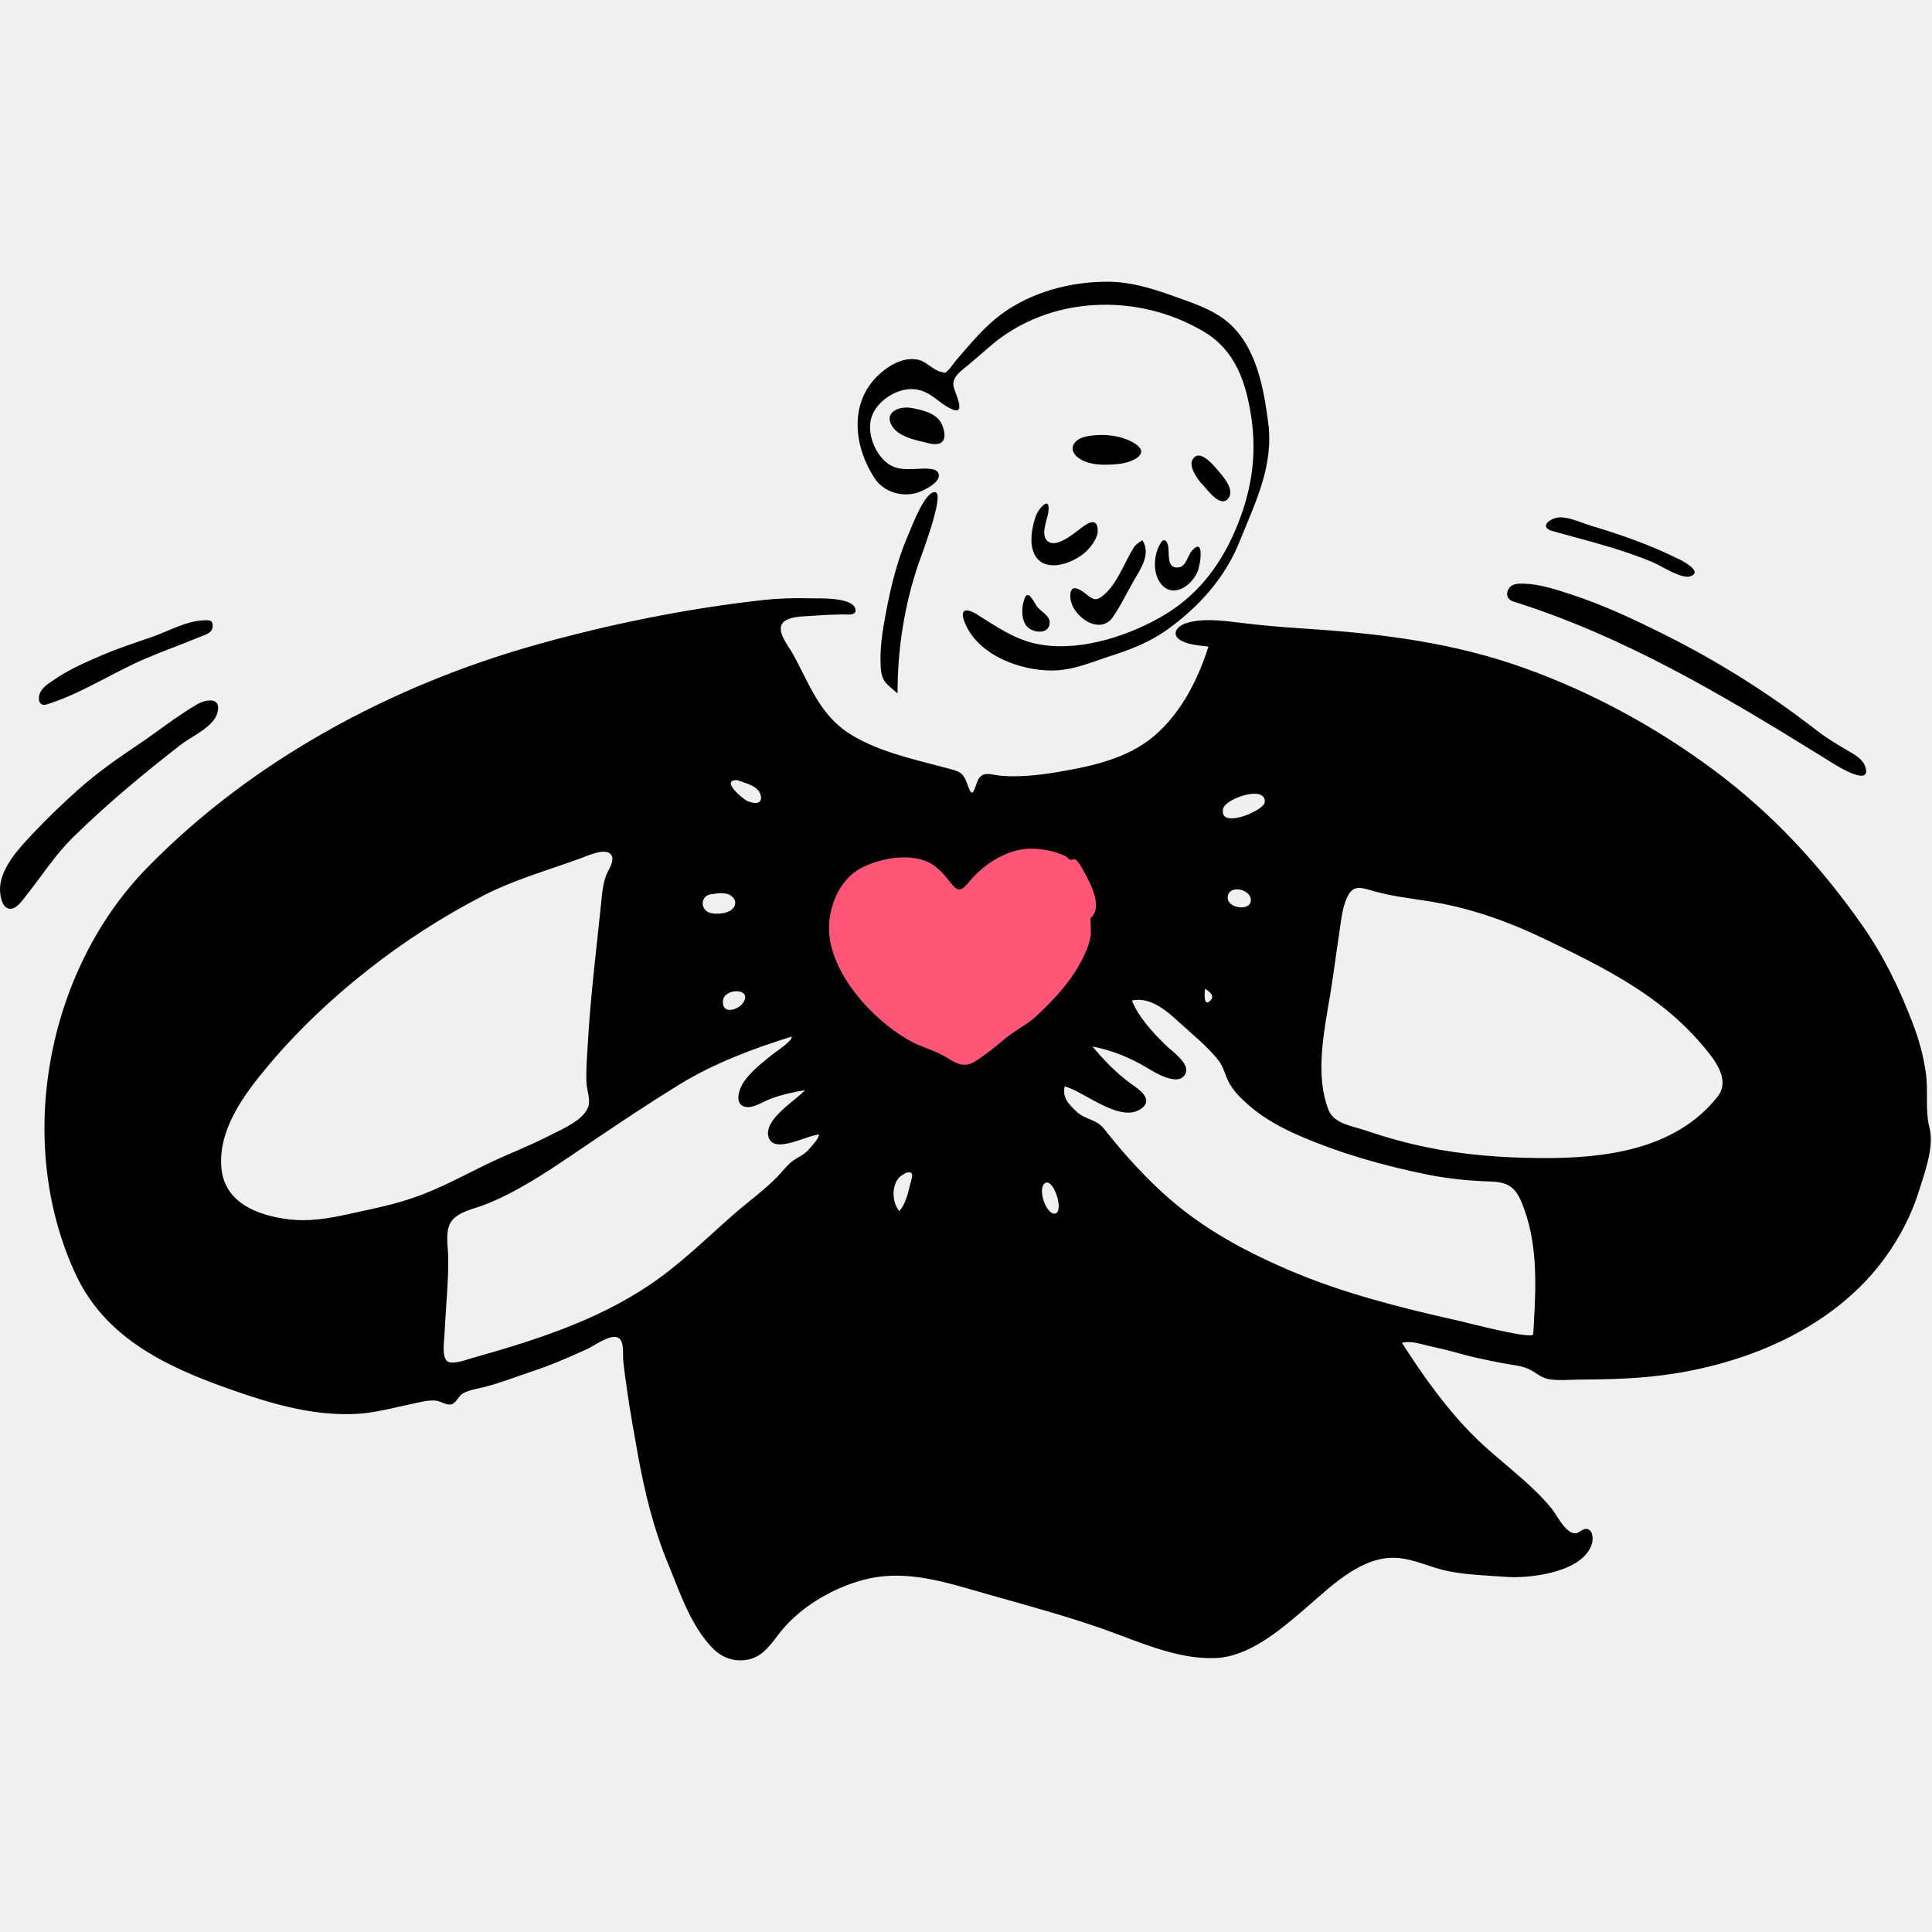
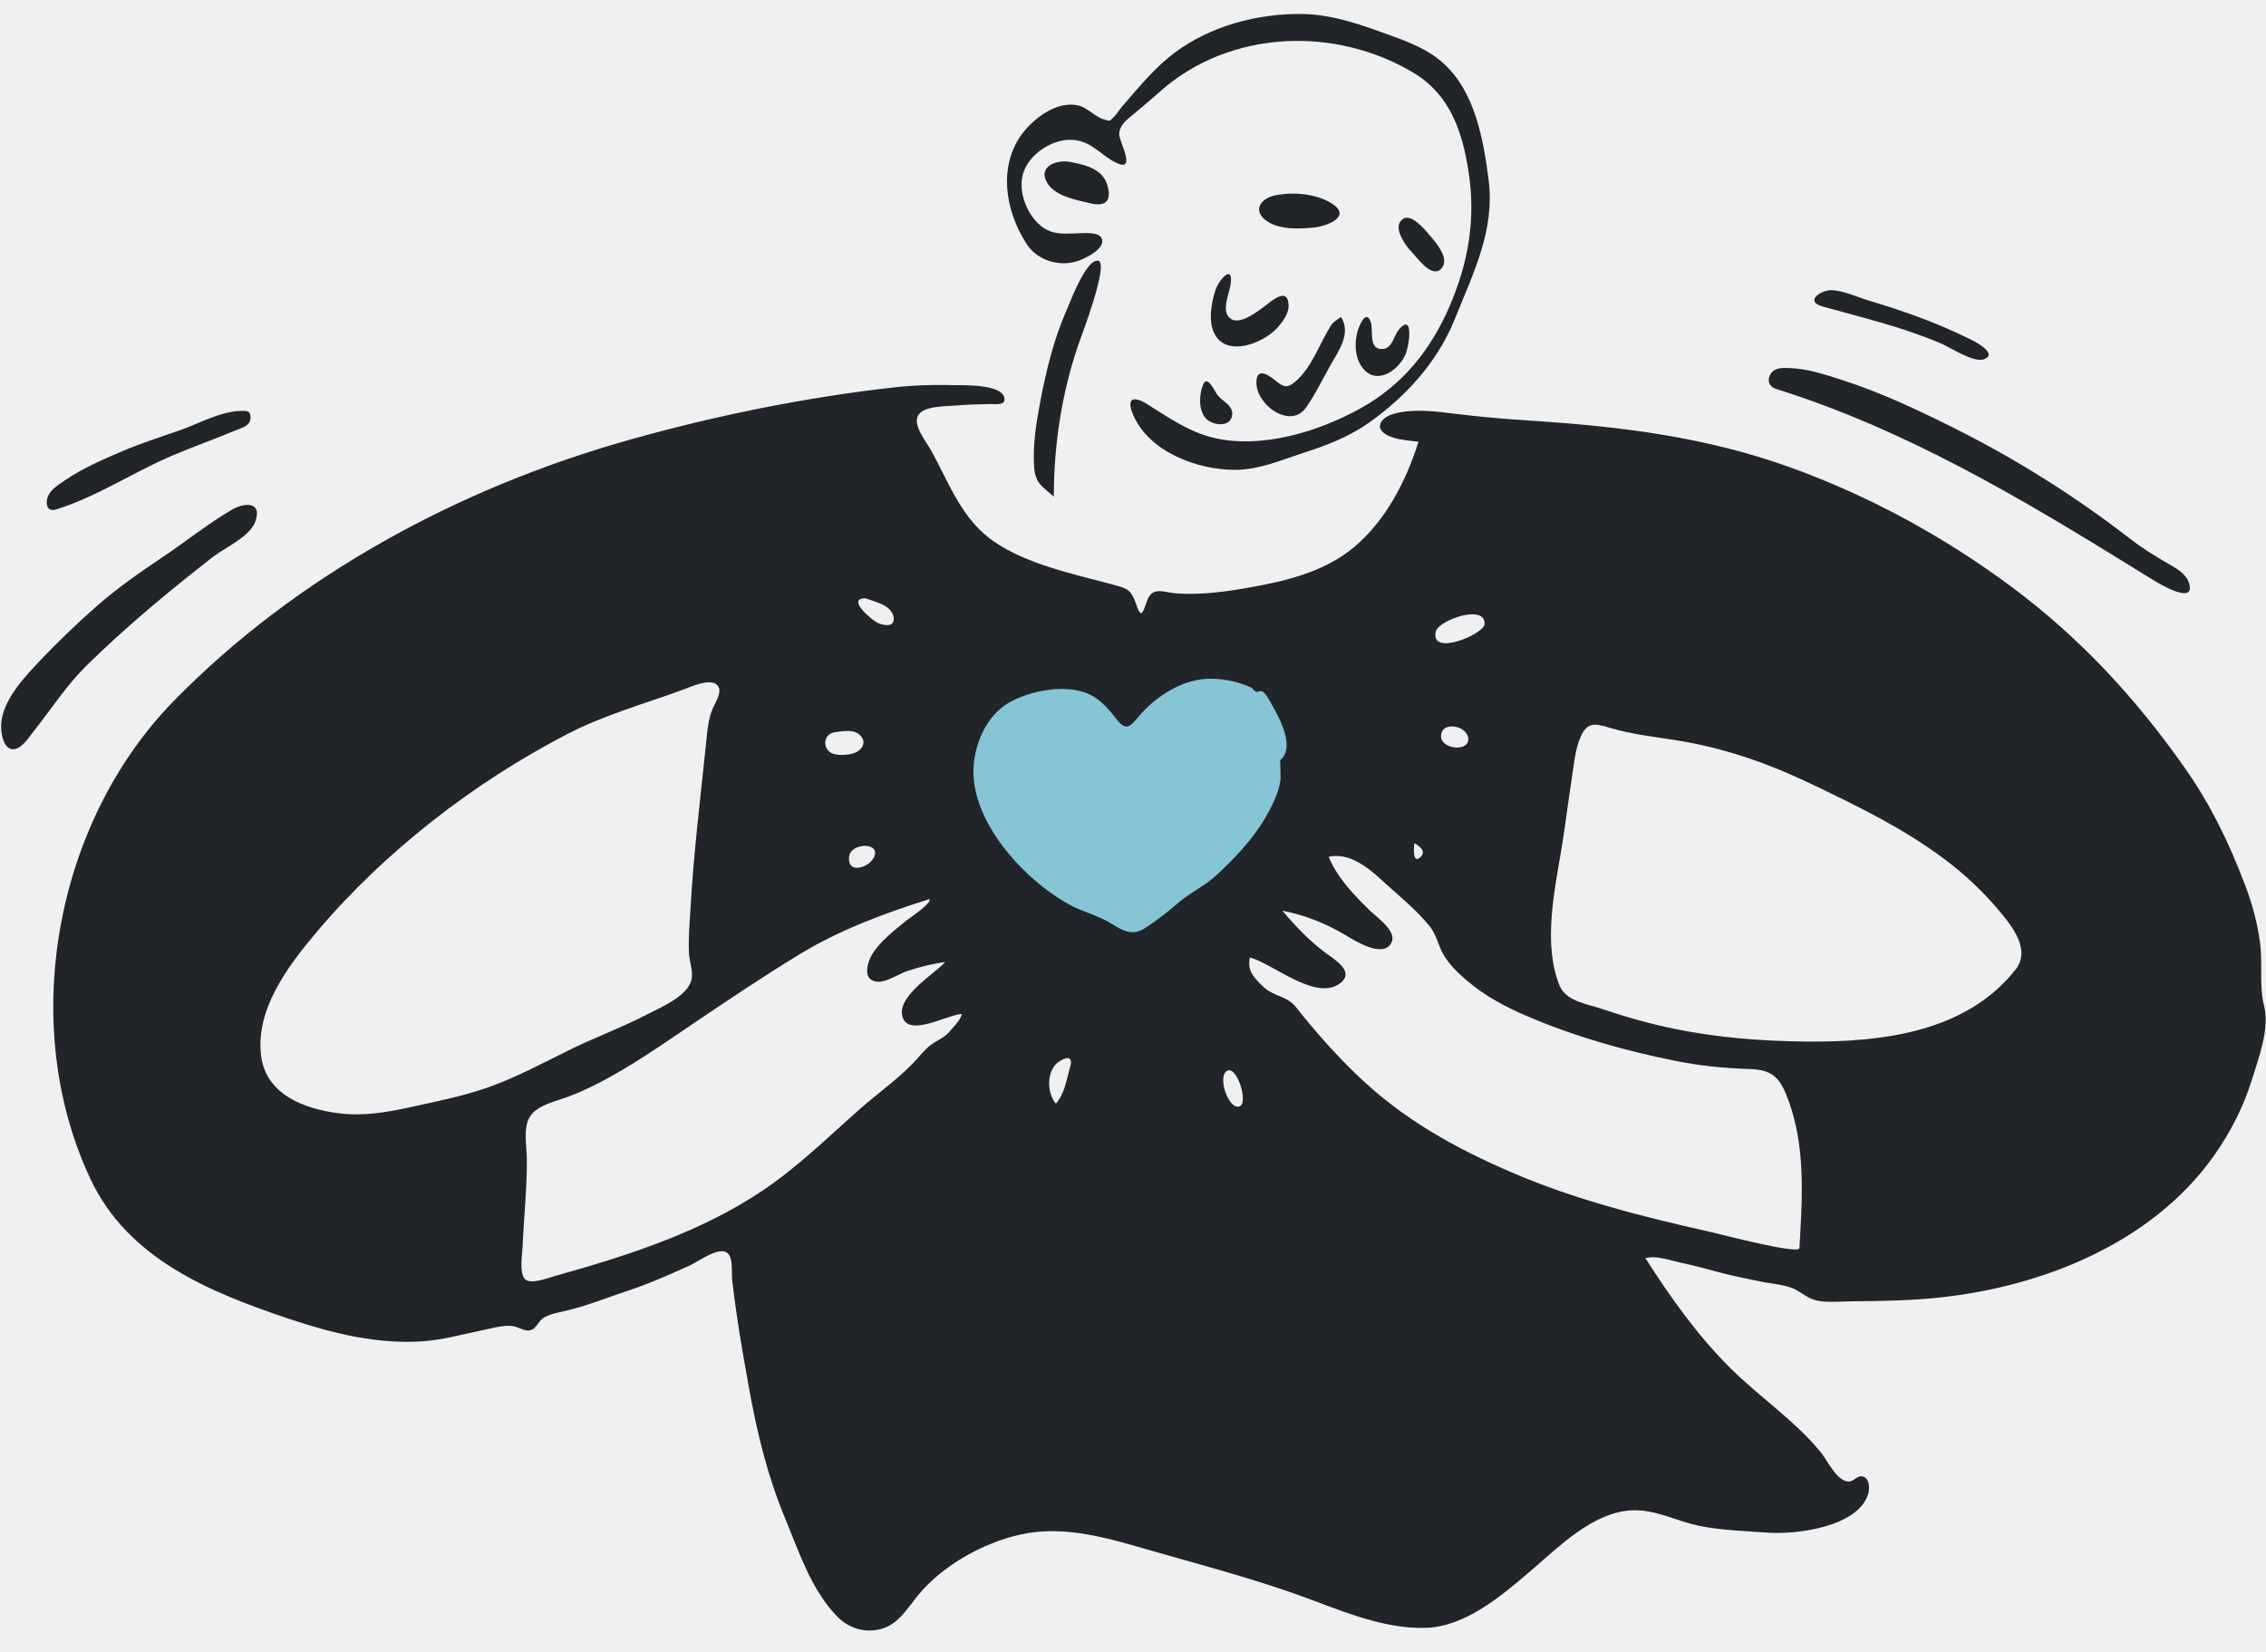
- <svg xmlns="http://www.w3.org/2000/svg" width="48" height="48" viewBox="0 0 48 48" fill="none">
-   <path fill-rule="evenodd" clip-rule="evenodd" d="M20.398 21.402C19.88 21.777 19.963 22.514 20.118 23.05C20.348 23.839 20.804 24.57 21.325 25.199C22.249 26.316 23.817 27.57 25.263 26.59C26.551 25.716 27.363 23.954 27.643 22.47C27.73 22.011 27.845 21.328 27.438 20.983C26.836 20.473 25.775 20.566 25.048 20.632C24.57 20.675 24.108 20.822 23.635 20.753C22.537 20.593 21.314 20.738 20.398 21.402Z" fill="#FF5678" />
-   <path fill-rule="evenodd" clip-rule="evenodd" d="M18.966 14.907C19.325 14.867 19.689 14.857 20.05 14.863L20.157 14.865C20.404 14.866 21.174 14.844 21.249 15.121C21.301 15.313 21.042 15.261 20.914 15.265C20.719 15.273 20.525 15.275 20.331 15.289L20.248 15.296C20.039 15.315 19.581 15.296 19.44 15.483C19.289 15.684 19.577 16.036 19.682 16.217L19.687 16.227C20.091 16.948 20.343 17.723 21.066 18.202C21.749 18.654 22.643 18.85 23.43 19.059L23.613 19.107C23.875 19.178 23.941 19.218 24.043 19.506L24.055 19.541C24.16 19.847 24.198 19.632 24.277 19.429L24.28 19.42C24.396 19.124 24.621 19.257 24.908 19.277C25.346 19.309 25.826 19.256 26.261 19.184L26.313 19.175C27.139 19.034 28.015 18.844 28.67 18.288C29.34 17.72 29.763 16.89 30.023 16.064L29.969 16.058C29.766 16.035 29.537 16.016 29.358 15.922C29.083 15.778 29.224 15.558 29.477 15.48C29.878 15.355 30.387 15.419 30.794 15.47C31.303 15.535 31.815 15.577 32.328 15.612L32.467 15.621C34.339 15.744 36.126 15.967 37.902 16.608C39.576 17.212 41.156 18.074 42.583 19.135C44.029 20.21 45.226 21.506 46.258 22.977C46.806 23.759 47.193 24.56 47.531 25.45C47.684 25.852 47.79 26.244 47.849 26.671C47.908 27.096 47.832 27.554 47.926 27.972L47.937 28.017C48.06 28.495 47.816 29.137 47.675 29.592C47.494 30.175 47.208 30.725 46.852 31.221C45.546 33.045 43.242 33.964 41.069 34.195C40.455 34.26 39.838 34.272 39.22 34.276C38.992 34.278 38.758 34.302 38.531 34.273C38.307 34.244 38.207 34.136 38.026 34.036C37.82 33.922 37.517 33.907 37.288 33.86L37.013 33.804C36.798 33.76 36.585 33.715 36.374 33.657C36.134 33.59 35.897 33.528 35.655 33.474L35.551 33.451C35.322 33.403 35.067 33.301 34.831 33.362C35.354 34.182 35.946 35.014 36.64 35.701C37.254 36.309 38.005 36.811 38.553 37.484C38.689 37.65 38.882 38.081 39.129 38.095C39.25 38.102 39.316 37.952 39.444 37.991C39.583 38.033 39.583 38.25 39.55 38.356C39.334 39.06 38.036 39.218 37.436 39.178L37.418 39.177C36.942 39.142 36.444 39.129 35.976 39.034C35.549 38.949 35.15 38.737 34.712 38.706C33.86 38.646 33.114 39.367 32.512 39.891L32.38 40.005C31.78 40.521 31.017 41.16 30.202 41.194C29.232 41.234 28.265 40.772 27.37 40.459C26.51 40.159 25.622 39.915 24.743 39.667L24.434 39.579C23.508 39.315 22.564 39.005 21.595 39.217C20.803 39.39 19.946 39.871 19.427 40.5L19.398 40.535C19.174 40.814 18.981 41.142 18.608 41.227C18.266 41.304 17.941 41.193 17.703 40.947C17.187 40.414 16.928 39.667 16.654 38.988L16.605 38.869C16.237 37.98 16.017 37.076 15.846 36.131C15.751 35.608 15.659 35.083 15.582 34.557C15.546 34.318 15.514 34.078 15.487 33.838C15.472 33.701 15.499 33.448 15.435 33.318C15.297 33.035 14.81 33.413 14.591 33.516L14.422 33.591C14.051 33.757 13.681 33.918 13.293 34.046C12.863 34.188 12.438 34.361 11.999 34.468C11.841 34.506 11.663 34.534 11.517 34.61C11.395 34.673 11.352 34.822 11.252 34.874C11.111 34.947 10.968 34.81 10.818 34.797C10.62 34.781 10.401 34.845 10.208 34.885C9.766 34.977 9.336 35.099 8.883 35.126C7.957 35.181 7.034 34.958 6.161 34.668L6.111 34.651C4.428 34.086 2.691 33.386 1.891 31.682C0.351 28.404 1.145 24.132 3.65 21.565C6.259 18.89 9.722 17.034 13.297 16.026C15.14 15.507 17.062 15.118 18.966 14.907ZM19.666 25.754C18.701 26.057 17.747 26.412 16.881 26.943C16.164 27.383 15.457 27.855 14.757 28.327L14.165 28.727C13.497 29.178 12.773 29.651 12.023 29.938C11.763 30.037 11.343 30.115 11.192 30.379C11.057 30.615 11.133 30.983 11.136 31.241C11.144 31.833 11.079 32.433 11.05 33.027L11.045 33.138C11.039 33.292 10.97 33.698 11.106 33.814C11.232 33.921 11.598 33.777 11.725 33.742L11.865 33.702C13.354 33.281 14.848 32.793 16.141 31.922C16.888 31.42 17.532 30.783 18.206 30.19C18.572 29.868 18.98 29.579 19.32 29.228C19.443 29.101 19.544 28.959 19.686 28.85C19.821 28.747 19.981 28.693 20.093 28.558C20.19 28.442 20.307 28.337 20.354 28.189C20.069 28.189 19.241 28.685 19.098 28.26C18.95 27.822 19.761 27.349 20 27.086C19.722 27.128 19.448 27.192 19.182 27.284C19.021 27.339 18.758 27.511 18.581 27.506C18.214 27.495 18.35 27.065 18.483 26.875C18.633 26.66 18.839 26.482 19.044 26.316L19.198 26.192C19.25 26.15 19.711 25.848 19.666 25.754ZM29.3 25.402L29.231 25.339C28.938 25.071 28.541 24.76 28.121 24.858C28.292 25.278 28.634 25.645 28.957 25.961L28.985 25.988C29.12 26.119 29.552 26.417 29.46 26.654C29.312 27.039 28.675 26.635 28.489 26.524C28.07 26.273 27.623 26.093 27.142 26C27.422 26.333 27.723 26.65 28.076 26.908L28.192 26.991C28.386 27.133 28.616 27.334 28.376 27.527C27.863 27.942 26.948 27.121 26.453 26.991C26.391 27.275 26.543 27.423 26.741 27.613C26.961 27.824 27.231 27.795 27.429 28.045C27.823 28.543 28.235 29.011 28.694 29.454C29.676 30.407 30.777 31.02 32.026 31.557C33.334 32.118 34.745 32.477 36.133 32.79L36.25 32.816C36.54 32.885 38.085 33.287 38.093 33.148L38.11 32.858C38.167 31.855 38.197 30.823 37.806 29.877C37.649 29.5 37.469 29.374 37.067 29.356L37.047 29.355C36.511 29.337 35.997 29.289 35.469 29.183C34.394 28.967 33.313 28.66 32.305 28.226C31.863 28.036 31.433 27.806 31.066 27.494L31.016 27.451C30.841 27.299 30.664 27.125 30.55 26.925C30.439 26.731 30.409 26.518 30.267 26.337C30.002 26.002 29.621 25.695 29.3 25.402ZM15.174 21.225C15.032 21.063 14.619 21.252 14.457 21.312L14.449 21.316C13.638 21.613 12.773 21.855 12.006 22.252C10.998 22.773 10.037 23.391 9.146 24.093C8.254 24.794 7.43 25.569 6.697 26.436L6.66 26.481C6.066 27.187 5.396 28.082 5.505 29.055C5.598 29.893 6.415 30.198 7.152 30.291C7.671 30.357 8.14 30.277 8.644 30.167L8.847 30.123C9.341 30.016 9.832 29.913 10.311 29.744C10.92 29.53 11.482 29.224 12.059 28.941C12.585 28.683 13.135 28.481 13.655 28.212L13.689 28.195C13.986 28.044 14.499 27.825 14.614 27.5C14.676 27.325 14.583 27.096 14.572 26.916C14.555 26.614 14.582 26.298 14.6 25.994L14.604 25.929C14.67 24.765 14.814 23.607 14.934 22.449L14.95 22.282C14.971 22.084 14.997 21.894 15.078 21.705L15.086 21.687C15.146 21.56 15.285 21.352 15.174 21.225ZM26.227 30.147C26.433 30.083 26.181 29.281 25.972 29.39C25.754 29.504 25.999 30.218 26.227 30.147ZM22.641 29.319L22.648 29.294C22.735 28.999 22.418 29.154 22.32 29.277C22.149 29.492 22.166 29.879 22.343 30.089C22.53 29.876 22.567 29.582 22.641 29.319ZM34.106 22.133L34.02 22.108C33.76 22.034 33.596 22.009 33.463 22.305C33.343 22.574 33.317 22.89 33.274 23.18L33.269 23.216C33.195 23.684 33.139 24.154 33.063 24.622L33.045 24.732C32.895 25.631 32.665 26.713 33.01 27.583C33.144 27.92 33.607 27.979 33.927 28.085L33.944 28.091C34.429 28.257 34.928 28.395 35.429 28.5C36.361 28.693 37.312 28.765 38.262 28.772C39.843 28.785 41.624 28.576 42.672 27.247C43.002 26.828 42.598 26.326 42.327 26.004C41.977 25.588 41.601 25.234 41.165 24.907C40.304 24.262 39.367 23.805 38.402 23.341C37.426 22.872 36.489 22.541 35.414 22.378C34.974 22.31 34.535 22.258 34.106 22.133ZM25.634 21.085C25.055 21.076 24.469 21.447 24.107 21.875L24.07 21.919C23.883 22.142 23.806 22.171 23.614 21.926L23.581 21.884C23.42 21.681 23.238 21.482 22.99 21.388C22.52 21.211 21.882 21.328 21.443 21.541C20.96 21.774 20.694 22.281 20.615 22.796C20.43 24.011 21.644 25.334 22.636 25.874C22.923 26.03 23.243 26.101 23.522 26.276L23.577 26.31C23.79 26.441 23.977 26.526 24.22 26.375C24.467 26.221 24.722 26.018 24.943 25.828C25.195 25.611 25.507 25.47 25.748 25.245L25.817 25.179C26.255 24.764 26.645 24.334 26.913 23.783C27.006 23.59 27.079 23.416 27.102 23.205L27.103 23.196C27.105 23.128 27.092 22.811 27.092 22.811C27.395 22.567 27.133 22.017 26.952 21.693L26.916 21.631C26.872 21.553 26.795 21.401 26.718 21.352C26.687 21.333 26.615 21.376 26.571 21.355C26.535 21.338 26.515 21.289 26.48 21.272C26.216 21.151 25.926 21.089 25.634 21.085ZM18.472 24.9C18.688 24.539 17.994 24.546 17.962 24.858C17.924 25.224 18.354 25.096 18.472 24.9ZM29.94 24.567L29.938 24.582C29.92 24.698 29.905 25.038 30.08 24.85C30.214 24.706 29.939 24.574 29.94 24.567ZM18.159 22.252C18.029 22.158 17.811 22.197 17.666 22.217C17.421 22.251 17.386 22.552 17.593 22.661C17.715 22.725 18.004 22.706 18.127 22.635C18.284 22.546 18.328 22.375 18.159 22.252ZM5.395 17.73C5.289 18.07 4.757 18.296 4.491 18.502C3.562 19.225 2.654 19.978 1.814 20.803C1.394 21.215 1.073 21.709 0.713 22.17L0.656 22.242C0.562 22.365 0.405 22.601 0.233 22.577C0.034 22.55 -0.006 22.209 0.001 22.059C0.022 21.55 0.487 21.058 0.819 20.708C1.192 20.314 1.591 19.929 1.998 19.57C2.447 19.175 2.933 18.835 3.429 18.503C3.916 18.176 4.383 17.799 4.89 17.503L4.906 17.494C5.146 17.362 5.522 17.32 5.395 17.73ZM31.078 22.369C31.082 22.08 30.507 21.964 30.502 22.301C30.498 22.576 31.075 22.642 31.078 22.369ZM31.423 19.927C31.451 19.492 30.446 19.84 30.389 20.089C30.268 20.62 31.41 20.146 31.423 19.927ZM18.312 19.381C17.893 19.377 18.444 19.848 18.579 19.908L18.583 19.909C18.738 19.972 18.953 19.987 18.9 19.76C18.844 19.517 18.501 19.454 18.312 19.381ZM37.876 14.502C38.264 14.514 38.643 14.642 39.008 14.76C39.813 15.019 40.579 15.38 41.335 15.757C42.66 16.417 43.935 17.216 45.104 18.124C45.33 18.301 45.563 18.446 45.807 18.59L45.896 18.642C46.063 18.738 46.28 18.856 46.342 19.047C46.508 19.562 45.669 19.045 45.549 18.971L45.13 18.711C42.727 17.226 40.317 15.799 37.599 14.945C37.449 14.898 37.402 14.764 37.481 14.632C37.566 14.488 37.732 14.498 37.876 14.502ZM5.282 15.58C5.264 15.733 5.096 15.771 4.977 15.819L4.966 15.823C4.519 16.011 4.061 16.171 3.615 16.362C2.787 16.717 2.027 17.231 1.163 17.5C0.965 17.561 0.936 17.362 0.989 17.227C1.048 17.075 1.225 16.969 1.353 16.881C1.722 16.629 2.14 16.447 2.55 16.272C2.956 16.097 3.374 15.966 3.79 15.82C4.177 15.684 4.627 15.431 5.042 15.413L5.104 15.41C5.216 15.406 5.3 15.417 5.282 15.58ZM22.548 13.326L22.58 13.251C22.664 13.055 22.993 12.18 23.24 12.229C23.477 12.277 22.88 13.831 22.82 14.003L22.819 14.008C22.466 15.043 22.299 16.133 22.299 17.227C22.054 17.007 21.905 16.952 21.882 16.592C21.852 16.141 21.923 15.688 22.006 15.246L22.016 15.195C22.138 14.559 22.292 13.922 22.548 13.326ZM27.556 7C28.094 7.008 28.599 7.159 29.101 7.337L29.449 7.461C29.838 7.602 30.229 7.757 30.54 8.034C31.22 8.642 31.398 9.648 31.509 10.509C31.648 11.583 31.186 12.485 30.796 13.457C30.433 14.366 29.765 15.102 28.971 15.663C28.569 15.947 28.126 16.123 27.662 16.275L27.614 16.29C27.126 16.448 26.653 16.66 26.13 16.659C25.336 16.658 24.32 16.281 23.982 15.499C23.83 15.148 23.974 15.081 24.274 15.265L24.286 15.273C24.733 15.553 25.164 15.856 25.686 15.981C26.698 16.222 27.912 15.848 28.799 15.354C29.687 14.861 30.283 14.119 30.681 13.195C31.083 12.264 31.239 11.346 31.084 10.341C30.953 9.49 30.692 8.713 29.925 8.25C28.269 7.253 26.038 7.333 24.566 8.63C24.397 8.778 24.23 8.922 24.059 9.065L23.92 9.179C23.797 9.281 23.669 9.404 23.687 9.574L23.688 9.584C23.717 9.758 24.036 10.345 23.634 10.16C23.302 10.007 23.121 9.707 22.718 9.67C22.29 9.63 21.778 9.959 21.65 10.374C21.528 10.769 21.746 11.31 22.087 11.537C22.279 11.664 22.488 11.658 22.705 11.652L22.772 11.65C22.891 11.647 23.223 11.608 23.302 11.734C23.442 11.957 22.949 12.191 22.79 12.241C22.403 12.361 21.946 12.22 21.724 11.874C21.498 11.524 21.343 11.117 21.312 10.699C21.282 10.299 21.373 9.893 21.61 9.564C21.861 9.214 22.373 8.822 22.833 8.944C23.032 8.997 23.192 9.203 23.388 9.242C23.512 9.266 23.459 9.284 23.562 9.192C23.627 9.134 23.688 9.027 23.748 8.958L23.97 8.702C24.243 8.386 24.524 8.072 24.856 7.823C25.612 7.255 26.618 6.987 27.556 7ZM25.767 15.074C25.863 15.198 26.089 15.294 26.079 15.477C26.063 15.778 25.652 15.722 25.515 15.565C25.36 15.386 25.376 15.054 25.464 14.847C25.554 14.638 25.718 15.012 25.767 15.074ZM28.382 13.421C28.604 13.766 28.334 14.139 28.159 14.444C27.991 14.736 27.836 15.067 27.641 15.341C27.317 15.798 26.613 15.304 26.592 14.835C26.576 14.486 26.816 14.625 26.979 14.756L27.015 14.785C27.168 14.908 27.248 14.932 27.417 14.788C27.771 14.485 27.93 13.978 28.175 13.593C28.223 13.517 28.311 13.471 28.382 13.421ZM29.014 13.531C29.071 13.698 28.951 14.141 29.285 14.097C29.469 14.072 29.508 13.808 29.605 13.693C29.93 13.305 29.831 14.038 29.745 14.222C29.558 14.626 29.033 14.905 28.773 14.392C28.68 14.208 28.677 13.977 28.721 13.776L28.726 13.755C28.753 13.643 28.909 13.223 29.014 13.531ZM38.795 12.853C39.058 12.873 39.311 12.997 39.56 13.071C40.294 13.292 40.976 13.532 41.661 13.867L41.748 13.91C41.875 13.975 42.295 14.211 41.998 14.318C41.784 14.395 41.285 14.065 41.101 13.986C40.294 13.638 39.427 13.435 38.582 13.197C38.187 13.086 38.56 12.836 38.795 12.853ZM26.043 12.741C26.013 12.935 25.83 13.324 26.053 13.463C26.225 13.57 26.506 13.382 26.677 13.258L26.761 13.195C26.926 13.07 27.259 12.775 27.273 13.174C27.28 13.384 27.069 13.636 26.919 13.758L26.898 13.774C26.57 14.025 25.927 14.238 25.696 13.761C25.567 13.496 25.637 13.119 25.723 12.852L25.727 12.838C25.805 12.621 26.112 12.28 26.043 12.741ZM30.192 11.609L30.308 11.744C30.452 11.914 30.665 12.194 30.519 12.38C30.325 12.629 30.012 12.182 29.883 12.047L29.877 12.041C29.764 11.925 29.525 11.595 29.627 11.419C29.773 11.168 30.047 11.445 30.192 11.609ZM28.197 11.021C28.619 11.296 28.074 11.495 27.827 11.523L27.769 11.529C27.483 11.556 27.134 11.566 26.88 11.43C26.497 11.225 26.625 10.916 26.996 10.842C27.376 10.767 27.866 10.806 28.197 11.021ZM22.652 10.137L22.72 10.15C23.016 10.21 23.332 10.302 23.431 10.619C23.54 10.967 23.387 11.086 23.077 11.014L22.989 10.992C22.697 10.923 22.31 10.839 22.156 10.573C21.956 10.227 22.361 10.08 22.652 10.137Z" fill="black" />
+ <svg xmlns="http://www.w3.org/2000/svg" width="48" height="35" viewBox="0 0 48 35" fill="none">
+   <g clip-path="url(#clip0_1141_49346)">
+     <g clip-path="url(#clip1_1141_49346)">
+       <path fill-rule="evenodd" clip-rule="evenodd" d="M20.421 14.697C19.904 15.072 19.986 15.81 20.142 16.346C20.371 17.135 20.828 17.865 21.348 18.495C22.272 19.611 23.841 20.866 25.287 19.885C26.574 19.012 27.386 17.25 27.666 15.765C27.753 15.307 27.869 14.623 27.461 14.278C26.86 13.769 25.798 13.861 25.072 13.927C24.593 13.97 24.131 14.117 23.659 14.048C22.56 13.888 21.337 14.033 20.421 14.697Z" fill="#85C5D6" />
+       <path fill-rule="evenodd" clip-rule="evenodd" d="M18.989 8.202C19.348 8.163 19.713 8.152 20.074 8.158L20.18 8.16C20.428 8.162 21.198 8.14 21.272 8.417C21.324 8.609 21.066 8.556 20.937 8.561C20.743 8.568 20.548 8.57 20.355 8.584L20.271 8.591C20.062 8.61 19.604 8.592 19.464 8.779C19.312 8.979 19.601 9.331 19.705 9.513L19.711 9.522C20.114 10.243 20.366 11.018 21.089 11.497C21.772 11.95 22.666 12.146 23.454 12.354L23.637 12.403C23.898 12.474 23.965 12.513 24.067 12.802L24.079 12.836C24.183 13.143 24.222 12.928 24.3 12.724L24.303 12.715C24.42 12.419 24.644 12.552 24.932 12.573C25.369 12.605 25.85 12.551 26.284 12.479L26.336 12.47C27.163 12.33 28.038 12.139 28.693 11.584C29.364 11.015 29.787 10.186 30.047 9.36L29.992 9.353C29.79 9.33 29.56 9.312 29.381 9.218C29.107 9.074 29.248 8.853 29.5 8.775C29.902 8.651 30.411 8.714 30.817 8.766C31.327 8.831 31.839 8.873 32.351 8.907L32.491 8.917C34.363 9.04 36.15 9.263 37.925 9.903C39.599 10.508 41.18 11.37 42.607 12.431C44.053 13.505 45.25 14.801 46.282 16.273C46.83 17.054 47.217 17.855 47.555 18.746C47.707 19.148 47.814 19.54 47.873 19.966C47.932 20.392 47.855 20.85 47.949 21.268L47.96 21.312C48.083 21.79 47.84 22.432 47.698 22.887C47.517 23.471 47.231 24.02 46.876 24.516C45.569 26.34 43.266 27.26 41.093 27.49C40.478 27.556 39.861 27.567 39.243 27.571C39.015 27.573 38.782 27.598 38.554 27.568C38.331 27.539 38.23 27.432 38.05 27.332C37.844 27.217 37.54 27.203 37.312 27.156L37.036 27.099C36.822 27.056 36.608 27.01 36.397 26.952C36.157 26.886 35.92 26.823 35.678 26.769L35.575 26.747C35.346 26.698 35.091 26.596 34.854 26.657C35.377 27.478 35.969 28.309 36.663 28.996C37.278 29.604 38.029 30.106 38.576 30.779C38.712 30.946 38.905 31.376 39.152 31.39C39.273 31.397 39.339 31.247 39.467 31.286C39.606 31.328 39.606 31.546 39.574 31.651C39.357 32.355 38.059 32.513 37.46 32.474L37.442 32.473C36.966 32.438 36.467 32.424 35.999 32.33C35.573 32.244 35.174 32.033 34.736 32.002C33.883 31.942 33.138 32.662 32.535 33.187L32.404 33.3C31.803 33.816 31.04 34.455 30.226 34.489C29.255 34.529 28.288 34.067 27.393 33.755C26.534 33.455 25.645 33.21 24.767 32.962L24.457 32.874C23.532 32.61 22.588 32.3 21.618 32.512C20.826 32.686 19.969 33.167 19.45 33.795L19.421 33.831C19.198 34.109 19.005 34.438 18.632 34.522C18.29 34.599 17.965 34.489 17.726 34.242C17.211 33.709 16.952 32.962 16.677 32.283L16.628 32.164C16.26 31.276 16.04 30.371 15.869 29.427C15.774 28.903 15.682 28.379 15.605 27.852C15.57 27.613 15.538 27.374 15.511 27.134C15.495 26.996 15.522 26.744 15.458 26.613C15.32 26.33 14.834 26.708 14.614 26.811L14.446 26.887C14.074 27.053 13.705 27.213 13.316 27.342C12.887 27.484 12.461 27.657 12.022 27.763C11.864 27.802 11.687 27.829 11.54 27.905C11.418 27.969 11.375 28.118 11.275 28.169C11.135 28.242 10.991 28.105 10.841 28.093C10.643 28.077 10.424 28.141 10.231 28.181C9.79 28.273 9.36 28.395 8.907 28.422C7.981 28.477 7.058 28.253 6.184 27.963L6.135 27.947C4.451 27.381 2.715 26.681 1.915 24.978C0.375 21.7 1.168 17.428 3.673 14.86C6.282 12.186 9.745 10.329 13.321 9.322C15.164 8.802 17.085 8.413 18.989 8.202ZM19.69 19.049C18.724 19.352 17.77 19.708 16.905 20.238C16.187 20.678 15.48 21.15 14.78 21.623L14.188 22.023C13.52 22.474 12.796 22.947 12.046 23.233C11.787 23.333 11.366 23.41 11.216 23.674C11.081 23.911 11.156 24.278 11.16 24.537C11.167 25.129 11.102 25.728 11.074 26.322L11.069 26.434C11.062 26.587 10.993 26.994 11.129 27.109C11.255 27.216 11.621 27.073 11.749 27.037L11.888 26.998C13.378 26.577 14.871 26.088 16.165 25.218C16.911 24.715 17.556 24.078 18.229 23.485C18.595 23.163 19.004 22.875 19.343 22.524C19.467 22.396 19.568 22.255 19.709 22.146C19.844 22.042 20.004 21.989 20.117 21.853C20.213 21.738 20.331 21.633 20.377 21.485C20.092 21.485 19.264 21.981 19.121 21.556C18.974 21.118 19.785 20.644 20.024 20.381C19.745 20.423 19.471 20.487 19.205 20.579C19.044 20.635 18.782 20.807 18.604 20.801C18.238 20.79 18.374 20.36 18.506 20.17C18.656 19.956 18.862 19.778 19.068 19.611L19.221 19.488C19.274 19.446 19.734 19.143 19.69 19.049ZM29.324 18.698L29.255 18.634C28.961 18.366 28.565 18.056 28.145 18.153C28.315 18.574 28.658 18.941 28.981 19.256L29.008 19.284C29.143 19.415 29.575 19.712 29.484 19.949C29.335 20.334 28.698 19.93 28.512 19.819C28.094 19.569 27.646 19.388 27.165 19.295C27.445 19.628 27.747 19.946 28.099 20.203L28.216 20.287C28.41 20.428 28.64 20.629 28.4 20.823C27.886 21.237 26.971 20.417 26.476 20.286C26.414 20.57 26.566 20.719 26.764 20.909C26.985 21.12 27.255 21.091 27.453 21.34C27.847 21.838 28.259 22.306 28.717 22.75C29.7 23.703 30.8 24.316 32.049 24.852C33.358 25.414 34.769 25.772 36.156 26.085L36.274 26.112C36.564 26.18 38.108 26.583 38.117 26.444L38.133 26.154C38.191 25.15 38.221 24.118 37.829 23.173C37.673 22.796 37.492 22.669 37.091 22.652L37.07 22.651C36.535 22.633 36.02 22.584 35.493 22.478C34.418 22.263 33.337 21.956 32.328 21.521C31.887 21.331 31.457 21.102 31.089 20.789L31.039 20.747C30.864 20.595 30.688 20.421 30.574 20.221C30.463 20.026 30.432 19.813 30.29 19.633C30.026 19.297 29.644 18.99 29.324 18.698ZM15.197 14.52C15.056 14.358 14.642 14.547 14.481 14.608L14.472 14.611C13.662 14.909 12.796 15.15 12.029 15.547C11.022 16.069 10.06 16.687 9.169 17.388C8.277 18.09 7.454 18.865 6.721 19.732L6.683 19.777C6.09 20.482 5.42 21.378 5.528 22.35C5.622 23.188 6.438 23.494 7.176 23.587C7.694 23.652 8.164 23.572 8.668 23.463L8.87 23.419C9.364 23.311 9.855 23.209 10.335 23.04C10.943 22.826 11.505 22.519 12.082 22.236C12.608 21.978 13.159 21.777 13.679 21.507L13.712 21.49C14.009 21.34 14.522 21.121 14.637 20.796C14.7 20.62 14.606 20.392 14.596 20.212C14.578 19.909 14.605 19.593 14.624 19.289L14.628 19.224C14.694 18.061 14.838 16.903 14.957 15.744L14.974 15.577C14.994 15.379 15.021 15.189 15.102 15L15.11 14.982C15.169 14.856 15.308 14.648 15.197 14.52ZM26.251 23.443C26.457 23.379 26.204 22.577 25.996 22.686C25.777 22.799 26.023 23.514 26.251 23.443ZM22.665 22.614L22.672 22.589C22.758 22.294 22.442 22.449 22.344 22.572C22.172 22.788 22.19 23.175 22.366 23.384C22.553 23.172 22.591 22.878 22.665 22.614ZM34.13 15.429L34.043 15.403C33.784 15.329 33.619 15.304 33.487 15.601C33.366 15.87 33.341 16.186 33.297 16.476L33.292 16.512C33.219 16.98 33.162 17.45 33.087 17.918L33.069 18.027C32.919 18.926 32.688 20.009 33.034 20.878C33.168 21.216 33.63 21.274 33.95 21.381L33.967 21.386C34.452 21.552 34.951 21.691 35.453 21.795C36.384 21.988 37.336 22.06 38.285 22.068C39.867 22.081 41.648 21.871 42.695 20.542C43.025 20.124 42.621 19.622 42.351 19.3C42.001 18.884 41.625 18.529 41.188 18.202C40.327 17.558 39.391 17.1 38.425 16.637C37.449 16.168 36.512 15.837 35.438 15.673C34.998 15.606 34.558 15.554 34.13 15.429ZM25.657 14.38C25.078 14.371 24.492 14.742 24.13 15.171L24.093 15.215C23.907 15.437 23.829 15.466 23.638 15.222L23.605 15.18C23.444 14.976 23.262 14.777 23.014 14.684C22.544 14.506 21.906 14.624 21.467 14.836C20.983 15.07 20.717 15.576 20.638 16.091C20.453 17.306 21.667 18.63 22.659 19.17C22.946 19.326 23.267 19.396 23.545 19.571L23.6 19.605C23.814 19.736 24 19.822 24.243 19.671C24.49 19.517 24.745 19.314 24.966 19.123C25.218 18.907 25.53 18.765 25.771 18.54L25.841 18.475C26.279 18.059 26.668 17.629 26.936 17.079C27.03 16.886 27.103 16.712 27.126 16.501L27.126 16.492C27.128 16.423 27.116 16.107 27.116 16.107C27.419 15.862 27.156 15.312 26.975 14.989L26.94 14.926C26.895 14.849 26.818 14.697 26.741 14.648C26.711 14.628 26.638 14.671 26.594 14.651C26.559 14.634 26.539 14.584 26.503 14.568C26.24 14.446 25.949 14.385 25.657 14.38ZM18.495 18.195C18.712 17.834 18.017 17.841 17.985 18.154C17.948 18.52 18.377 18.391 18.495 18.195ZM29.963 17.863L29.961 17.878C29.943 17.993 29.928 18.333 30.103 18.145C30.238 18.001 29.962 17.87 29.963 17.863ZM18.182 15.547C18.053 15.453 17.834 15.493 17.689 15.513C17.444 15.546 17.409 15.848 17.617 15.957C17.739 16.02 18.027 16.001 18.151 15.931C18.307 15.841 18.352 15.67 18.182 15.547ZM5.418 11.026C5.313 11.366 4.78 11.591 4.514 11.797C3.585 12.521 2.677 13.273 1.837 14.098C1.418 14.51 1.097 15.005 0.736 15.466L0.68 15.538C0.586 15.66 0.429 15.896 0.256 15.873C0.058 15.846 0.018 15.504 0.024 15.355C0.046 14.846 0.511 14.354 0.842 14.003C1.216 13.609 1.614 13.225 2.022 12.866C2.47 12.47 2.957 12.131 3.453 11.798C3.94 11.472 4.407 11.094 4.913 10.799L4.93 10.789C5.17 10.657 5.545 10.616 5.418 11.026ZM31.102 15.664C31.105 15.375 30.53 15.259 30.525 15.597C30.521 15.871 31.099 15.937 31.102 15.664ZM31.447 13.223C31.474 12.788 30.47 13.135 30.413 13.385C30.291 13.916 31.433 13.441 31.447 13.223ZM18.335 12.677C17.916 12.673 18.468 13.144 18.603 13.203L18.607 13.205C18.761 13.267 18.976 13.282 18.924 13.056C18.868 12.812 18.525 12.75 18.335 12.677ZM37.9 7.798C38.288 7.81 38.666 7.937 39.032 8.055C39.837 8.315 40.603 8.675 41.358 9.052C42.683 9.712 43.958 10.511 45.127 11.42C45.354 11.596 45.586 11.741 45.831 11.886L45.919 11.937C46.086 12.033 46.304 12.152 46.365 12.342C46.532 12.857 45.692 12.34 45.573 12.266L45.154 12.007C42.751 10.521 40.34 9.094 37.622 8.24C37.472 8.193 37.426 8.06 37.504 7.927C37.59 7.783 37.756 7.793 37.9 7.798ZM5.305 8.876C5.288 9.028 5.12 9.066 5 9.114L4.989 9.119C4.542 9.307 4.084 9.467 3.638 9.658C2.81 10.012 2.05 10.526 1.186 10.795C0.989 10.857 0.96 10.658 1.013 10.522C1.071 10.371 1.248 10.264 1.376 10.177C1.745 9.924 2.163 9.743 2.573 9.567C2.979 9.393 3.397 9.261 3.814 9.115C4.201 8.979 4.65 8.727 5.066 8.708L5.128 8.705C5.239 8.701 5.324 8.713 5.305 8.876ZM22.571 6.622L22.604 6.547C22.688 6.35 23.016 5.475 23.264 5.525C23.5 5.572 22.904 7.126 22.844 7.298L22.842 7.303C22.489 8.338 22.323 9.429 22.323 10.523C22.078 10.302 21.929 10.248 21.905 9.887C21.876 9.436 21.946 8.984 22.03 8.542L22.039 8.491C22.161 7.854 22.316 7.218 22.571 6.622ZM27.58 0.296C28.117 0.304 28.623 0.454 29.124 0.632L29.472 0.757C29.861 0.897 30.253 1.052 30.563 1.33C31.244 1.937 31.421 2.944 31.532 3.805C31.671 4.879 31.209 5.78 30.82 6.752C30.456 7.661 29.788 8.398 28.994 8.959C28.592 9.243 28.149 9.418 27.686 9.57L27.638 9.586C27.149 9.744 26.676 9.955 26.153 9.955C25.36 9.953 24.343 9.576 24.005 8.794C23.854 8.443 23.997 8.376 24.297 8.56L24.309 8.568C24.756 8.849 25.187 9.152 25.709 9.276C26.722 9.518 27.935 9.144 28.823 8.65C29.711 8.156 30.307 7.414 30.705 6.491C31.107 5.559 31.263 4.641 31.108 3.637C30.977 2.785 30.715 2.008 29.948 1.546C28.292 0.549 26.061 0.629 24.589 1.925C24.421 2.073 24.254 2.218 24.083 2.36L23.944 2.474C23.821 2.576 23.693 2.699 23.71 2.869L23.712 2.879C23.74 3.054 24.059 3.641 23.657 3.455C23.325 3.302 23.144 3.002 22.742 2.965C22.313 2.926 21.802 3.255 21.674 3.669C21.551 4.065 21.769 4.605 22.111 4.832C22.303 4.96 22.512 4.954 22.728 4.947L22.795 4.945C22.915 4.943 23.246 4.904 23.325 5.03C23.465 5.253 22.973 5.487 22.814 5.536C22.427 5.656 21.97 5.515 21.747 5.17C21.521 4.819 21.367 4.413 21.336 3.995C21.306 3.594 21.397 3.189 21.633 2.86C21.885 2.51 22.397 2.118 22.856 2.239C23.056 2.292 23.216 2.498 23.411 2.537C23.535 2.562 23.483 2.579 23.585 2.488C23.65 2.43 23.712 2.323 23.771 2.254L23.993 1.997C24.266 1.682 24.547 1.368 24.879 1.119C25.636 0.551 26.641 0.283 27.58 0.296ZM25.79 8.37C25.886 8.493 26.113 8.59 26.103 8.772C26.087 9.074 25.676 9.018 25.539 8.861C25.383 8.682 25.399 8.35 25.488 8.143C25.577 7.933 25.741 8.307 25.79 8.37ZM28.406 6.716C28.627 7.061 28.357 7.434 28.182 7.74C28.015 8.032 27.859 8.362 27.664 8.637C27.34 9.093 26.636 8.6 26.615 8.131C26.599 7.782 26.84 7.92 27.003 8.051L27.039 8.08C27.192 8.203 27.272 8.228 27.44 8.084C27.794 7.78 27.953 7.273 28.198 6.889C28.247 6.813 28.335 6.767 28.406 6.716ZM29.038 6.827C29.095 6.994 28.975 7.436 29.308 7.392C29.492 7.368 29.532 7.104 29.628 6.988C29.954 6.601 29.854 7.334 29.769 7.517C29.581 7.922 29.057 8.2 28.796 7.687C28.703 7.503 28.7 7.272 28.744 7.072L28.749 7.05C28.776 6.939 28.932 6.519 29.038 6.827ZM38.819 6.149C39.081 6.168 39.334 6.292 39.583 6.367C40.317 6.587 40.999 6.827 41.684 7.163L41.772 7.206C41.898 7.271 42.319 7.507 42.022 7.613C41.808 7.69 41.308 7.36 41.125 7.281C40.318 6.933 39.451 6.73 38.606 6.493C38.21 6.381 38.584 6.131 38.819 6.149ZM26.066 6.036C26.036 6.231 25.853 6.619 26.077 6.758C26.248 6.865 26.53 6.677 26.7 6.553L26.785 6.491C26.949 6.366 27.282 6.07 27.296 6.469C27.303 6.679 27.093 6.932 26.942 7.053L26.921 7.069C26.593 7.321 25.95 7.533 25.719 7.057C25.59 6.792 25.661 6.414 25.746 6.147L25.751 6.134C25.828 5.916 26.136 5.575 26.066 6.036ZM30.215 4.904L30.331 5.039C30.476 5.209 30.689 5.489 30.543 5.676C30.349 5.925 30.035 5.478 29.906 5.342L29.901 5.337C29.787 5.221 29.549 4.89 29.65 4.715C29.797 4.463 30.071 4.74 30.215 4.904ZM28.22 4.317C28.643 4.592 28.097 4.791 27.851 4.819L27.792 4.825C27.506 4.851 27.158 4.861 26.903 4.725C26.52 4.521 26.648 4.212 27.019 4.138C27.399 4.062 27.889 4.101 28.22 4.317ZM22.676 3.432L22.744 3.446C23.039 3.506 23.355 3.597 23.454 3.915C23.563 4.263 23.411 4.382 23.1 4.309L23.012 4.288C22.72 4.219 22.333 4.135 22.179 3.868C21.979 3.523 22.385 3.376 22.676 3.432Z" fill="#212529" />
+     </g>
+   </g>
+   <defs>
+     <clipPath id="clip0_1141_49346">
+       <rect width="48" height="35" fill="white" />
+     </clipPath>
+     <clipPath id="clip1_1141_49346">
+       <rect width="48" height="34.909" fill="white" />
+     </clipPath>
+   </defs>
</svg>
